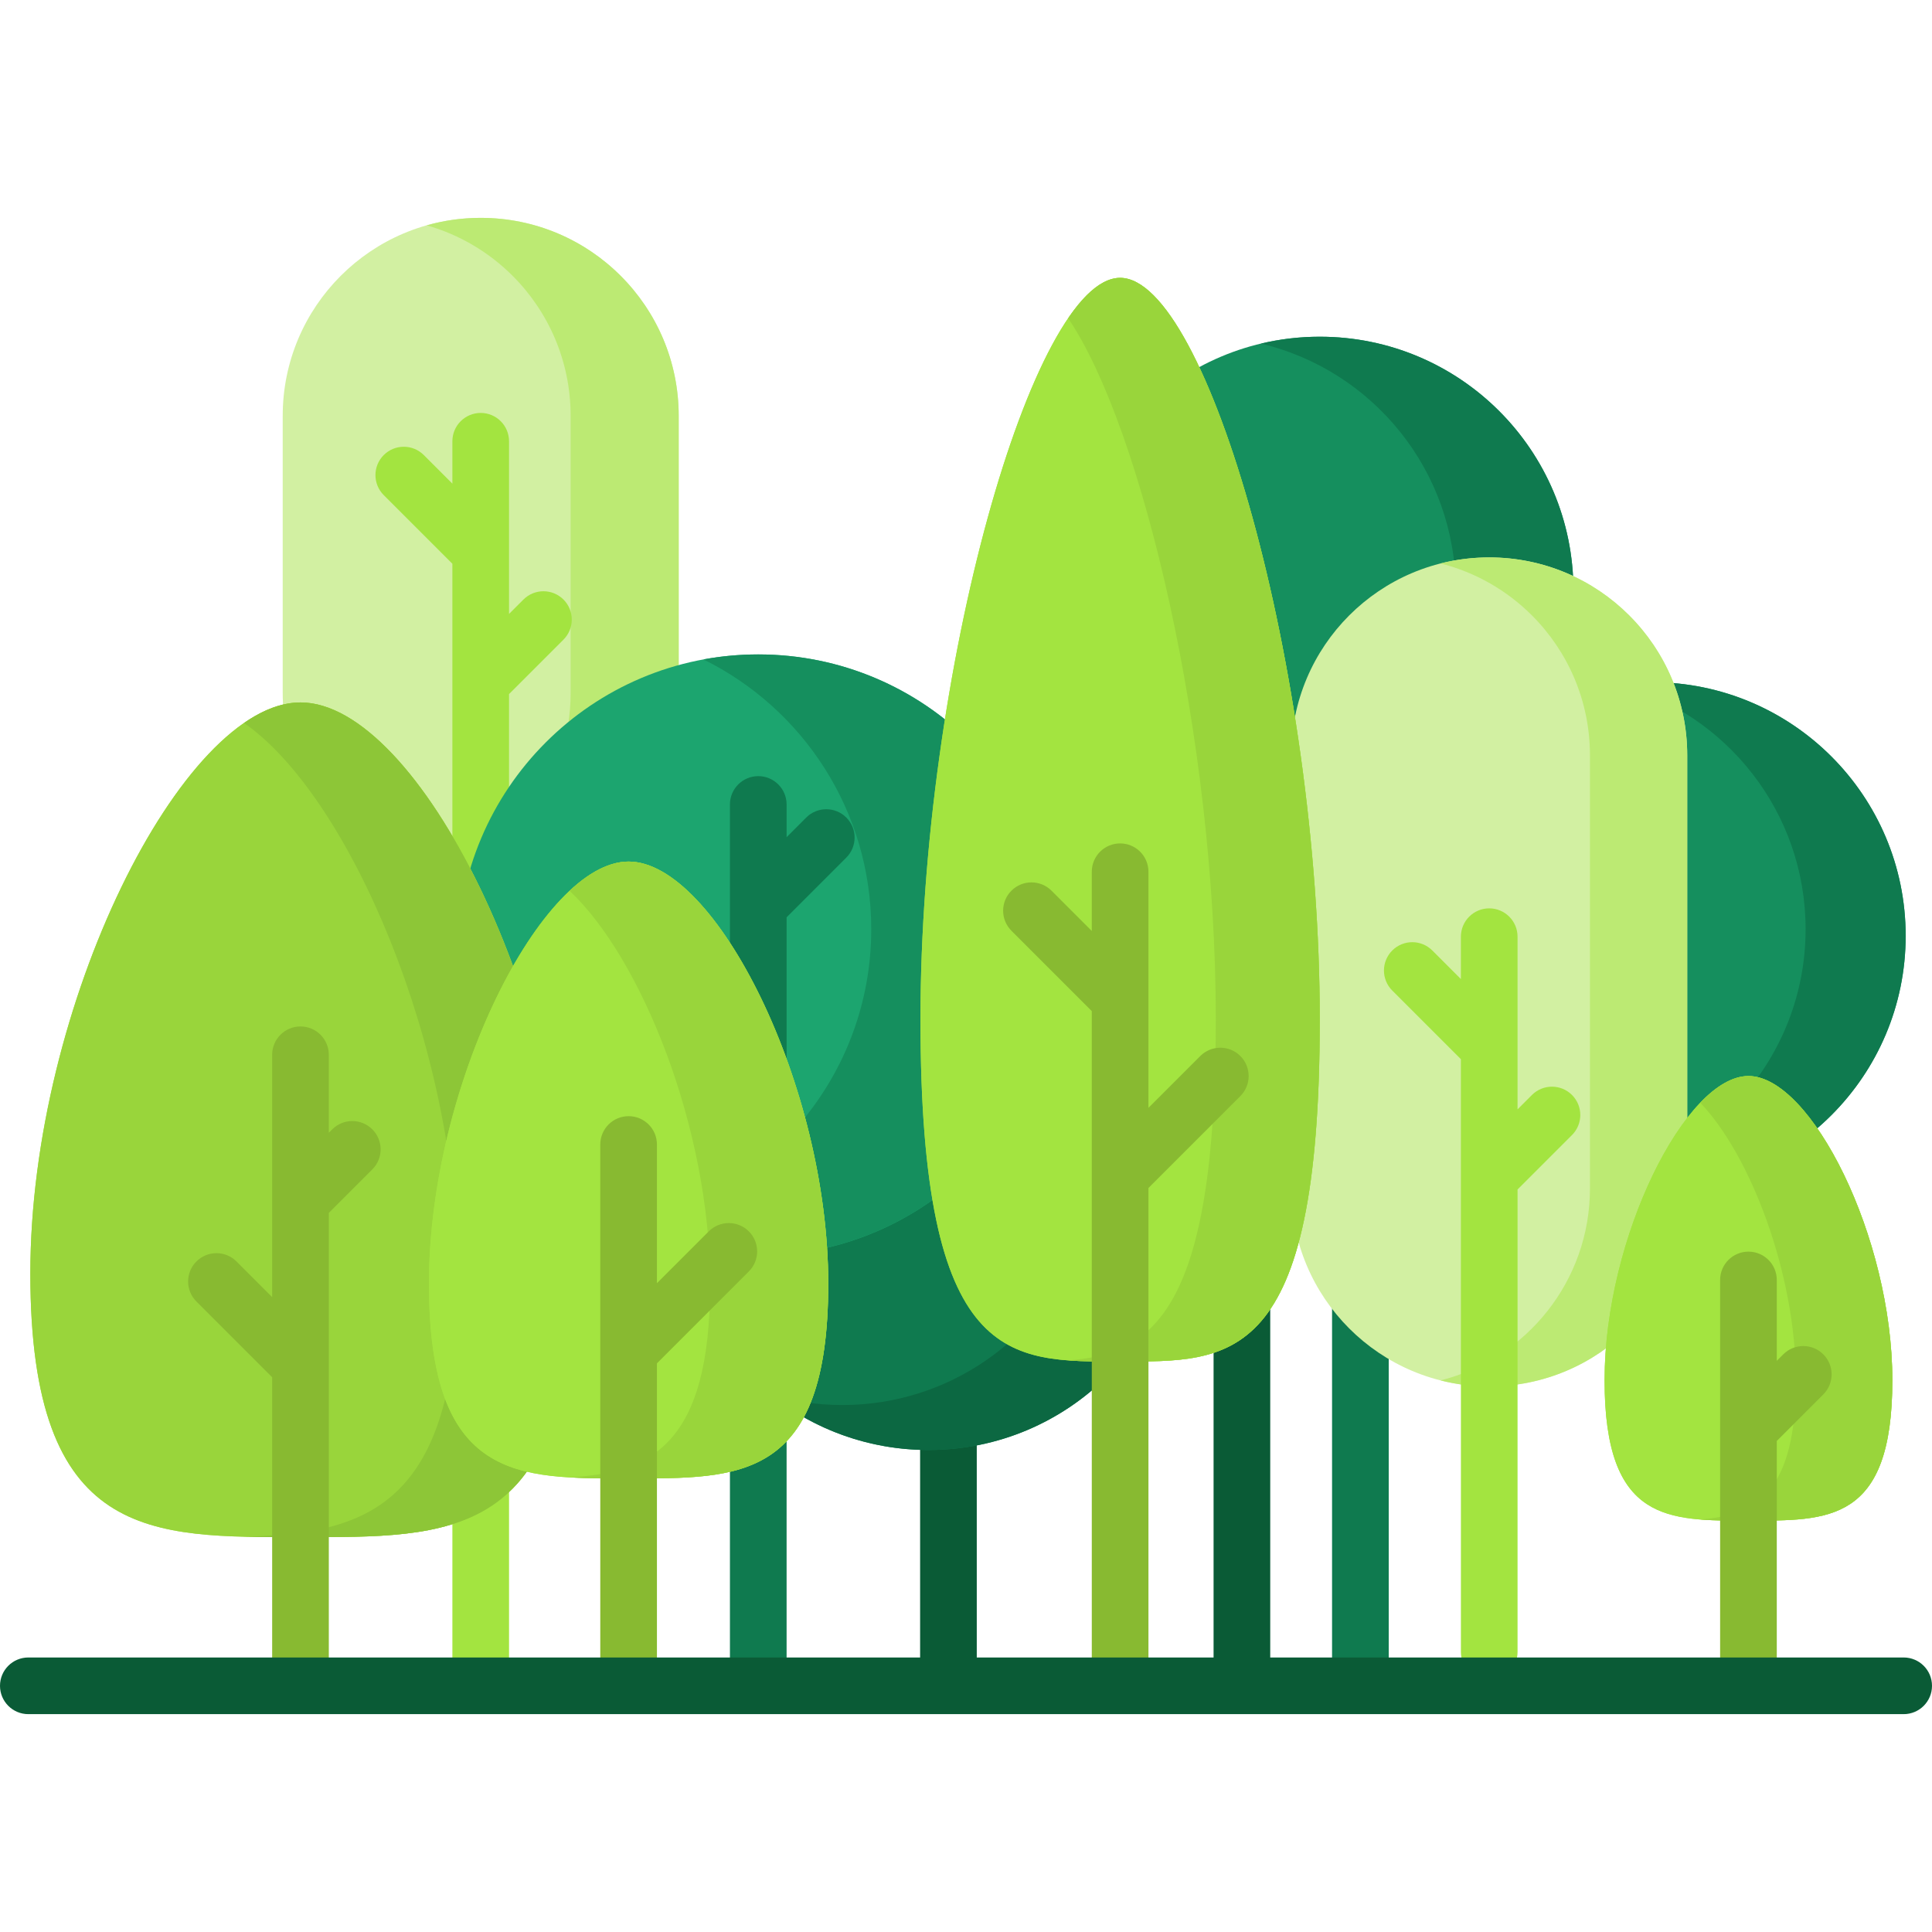
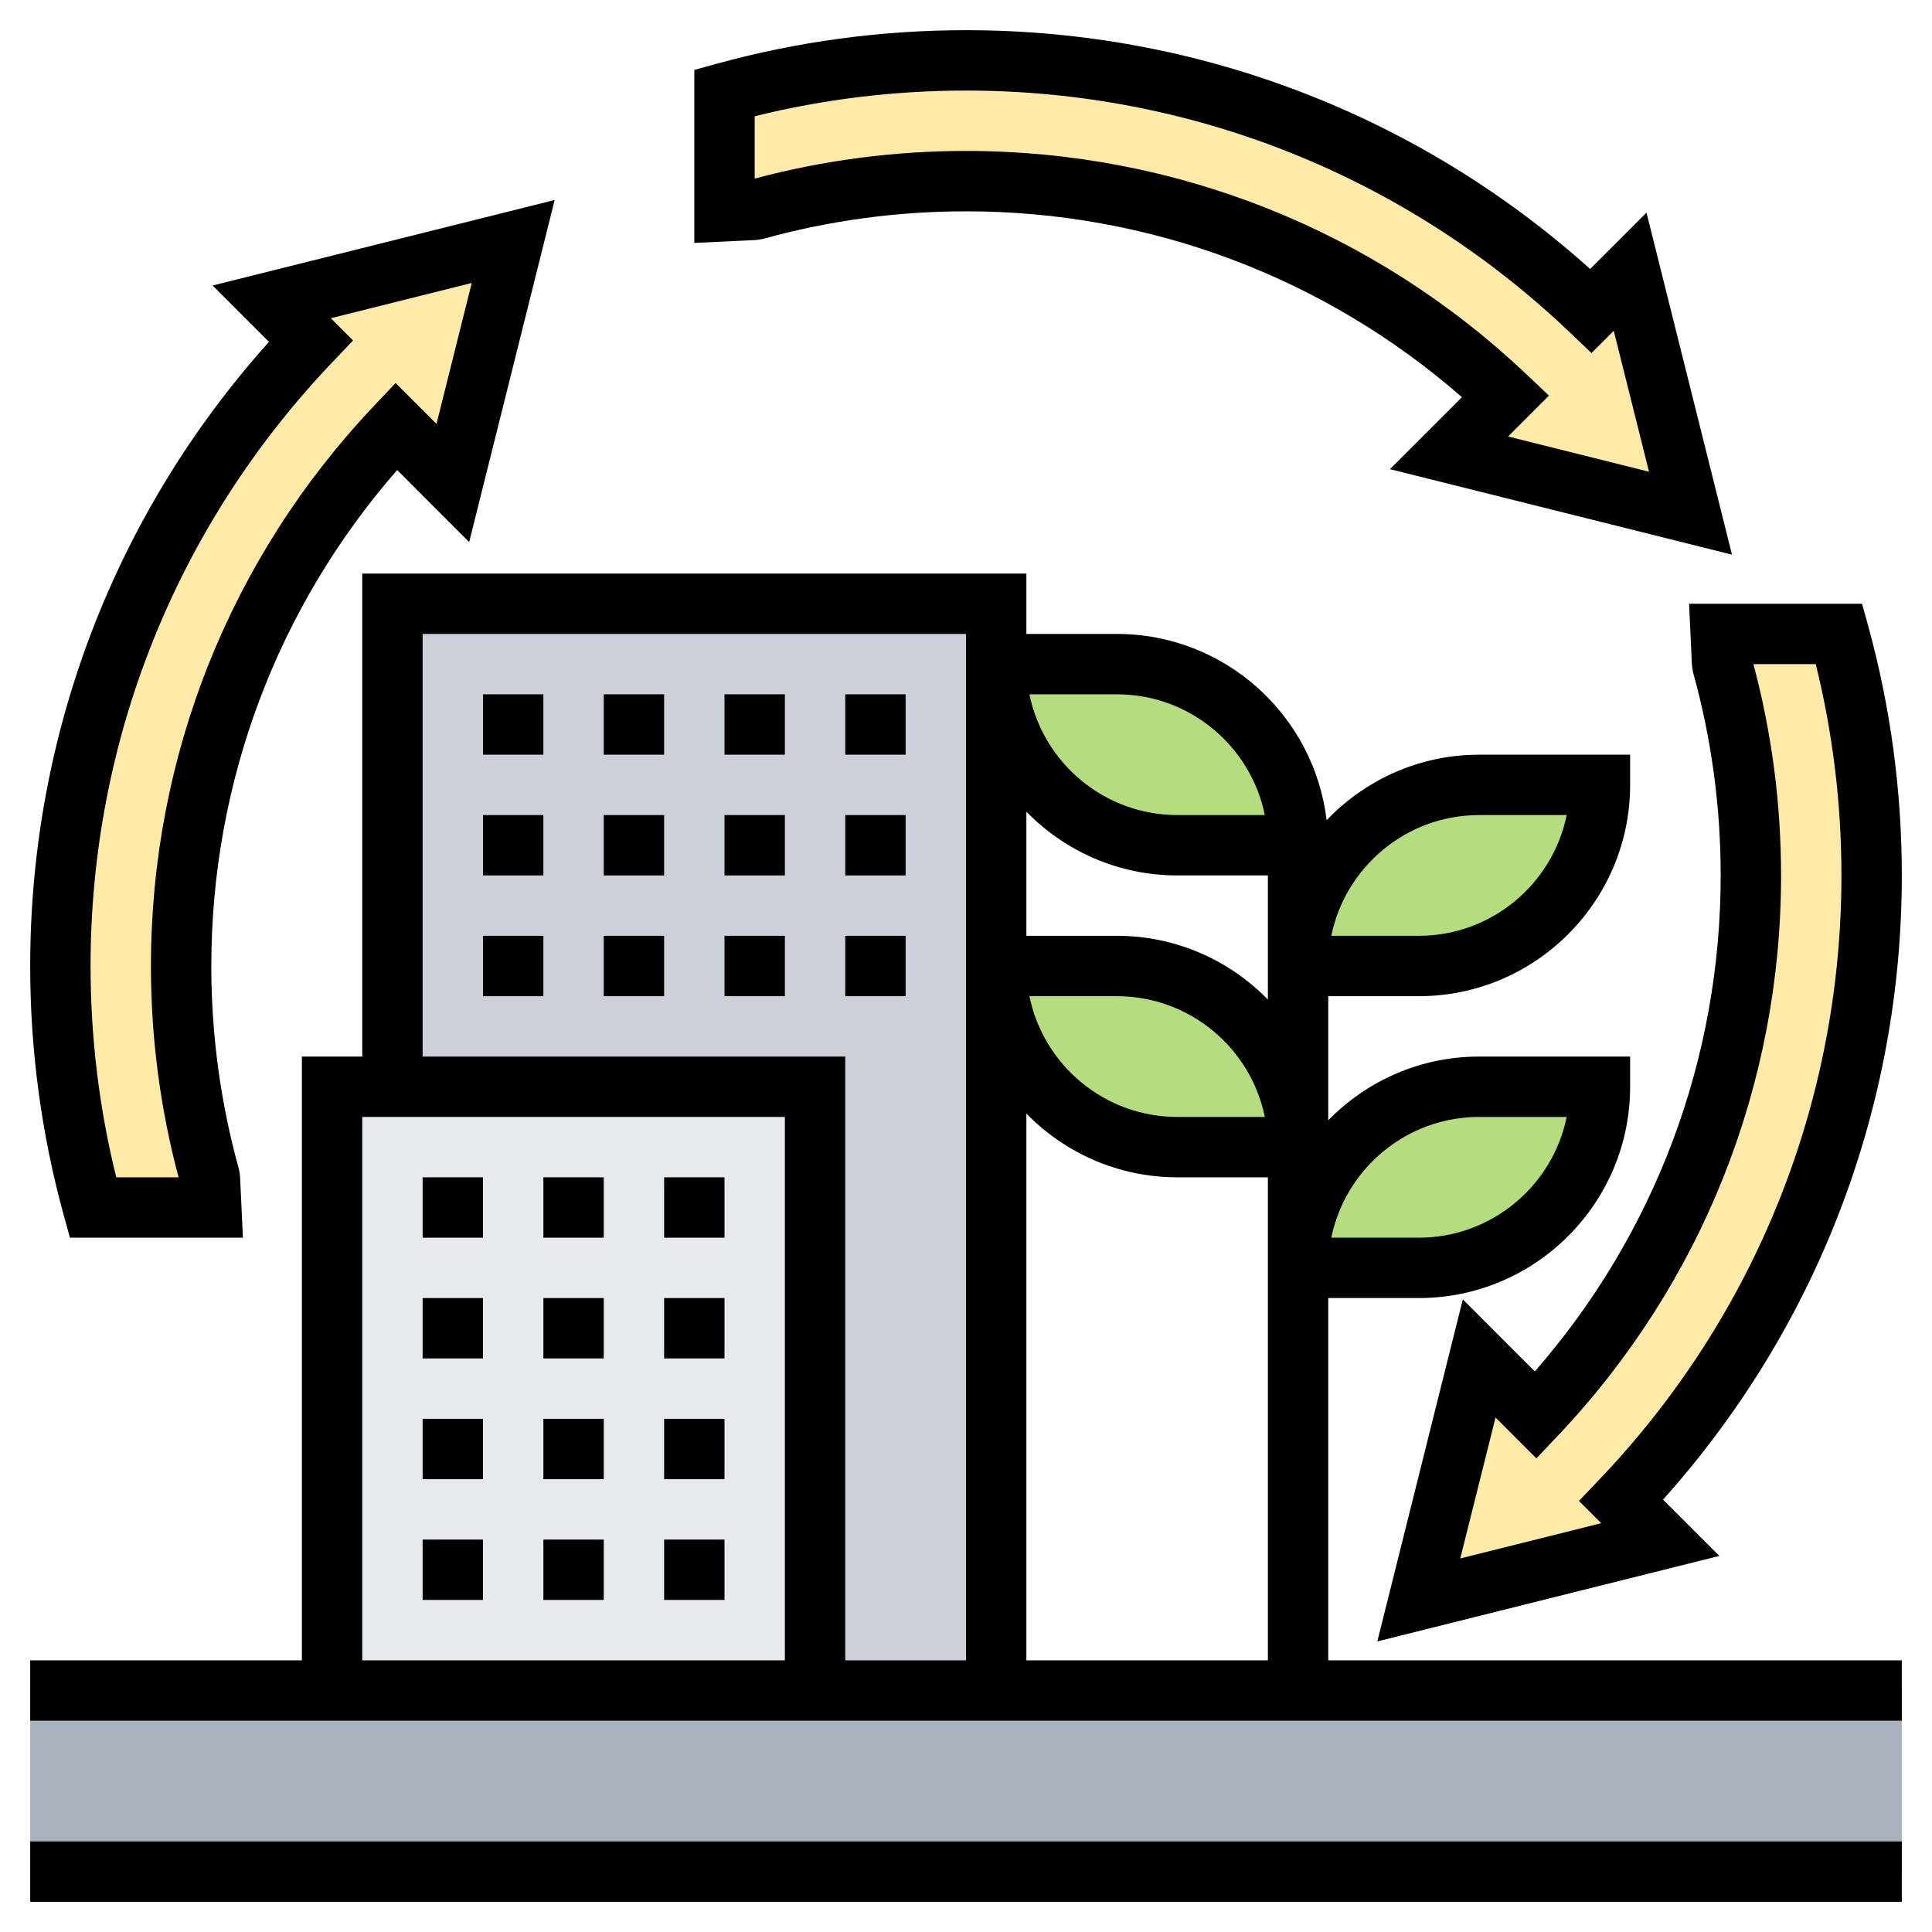
- <svg xmlns="http://www.w3.org/2000/svg" id="Capa_1" enable-background="new 0 0 512 512" height="75" viewBox="0 0 512 512" width="75">
+ <svg xmlns="http://www.w3.org/2000/svg" id="Layer_5" enable-background="new 0 0 64 64" height="75" viewBox="0 0 64 64" width="75">
  <g>
    <g>
      <g>
-         <g>
-           <path d="m251.346 449.356c-4.146 0-7.508-3.361-7.508-7.508v-69.598c0-4.147 3.361-7.508 7.508-7.508s7.508 3.361 7.508 7.508v69.598c0 4.147-3.362 7.508-7.508 7.508z" fill="#0a5b36" />
-         </g>
-         <g>
-           <path d="m329.118 452.264c-4.147 0-7.508-3.361-7.508-7.508v-108.696c0-4.147 3.361-7.508 7.508-7.508s7.508 3.361 7.508 7.508v108.695c-.001 4.148-3.362 7.509-7.508 7.509z" fill="#0a5b36" />
-         </g>
-         <circle cx="246.069" cy="317.045" fill="#0f7a4f" r="67.218" />
-         <path d="m313.288 317.048c0 37.119-30.099 67.218-67.218 67.218-15.839 0-30.399-5.48-41.889-14.65 6.03 1.78 12.41 2.73 19.019 2.73 37.119 0 67.208-30.099 67.208-67.218 0-21.28-9.89-40.259-25.319-52.568 27.86 8.2 48.199 33.969 48.199 64.488z" fill="#0c6842" />
+         <path d="m1 56h62v6.006h-62z" fill="#aab2bd" />
+       </g>
+       <g>
+         <path d="m13 20v12 4h14v20h6v-24-10-2z" fill="#ccd1d9" />
+       </g>
+       <g>
+         <path d="m27 36v20h-16v-20h2z" fill="#e6e9ed" />
+       </g>
+       <g>
+         <path d="m60.92 21c.7 2.55 1.08 5.23 1.08 8 0 8.03-3.16 15.32-8.3 20.7l1.3 1.3-8 2 2-8 1.88 1.88c4.41-4.66 7.12-10.95 7.12-17.88 0-2.43-.33-4.77-.95-7l-.05-1z" fill="#ffeaa7" />
+       </g>
+       <g>
+         <path d="m54 9 2 8-8-2 1.88-1.88c-4.66-4.41-10.95-7.12-17.88-7.12-2.43 0-4.77.33-7 .95l-1 .05v-3.92c2.55-.7 5.23-1.08 8-1.08 8.03 0 15.32 3.16 20.7 8.3z" fill="#ffeaa7" />
+       </g>
+       <g>
+         <path d="m17 8-2 8-1.88-1.88c-4.41 4.66-7.12 10.95-7.12 17.88 0 2.43.33 4.77.95 7l.05 1h-3.92c-.7-2.55-1.08-5.23-1.08-8 0-8.03 3.16-15.32 8.3-20.7l-1.3-1.3z" fill="#ffeaa7" />
+       </g>
+       <g>
+         <path d="m49 36h4c0 3.31-2.69 6-6 6h-4c0-3.31 2.69-6 6-6z" fill="#b4dd7f" />
+       </g>
+       <g>
+         <path d="m49 26h4c0 3.31-2.69 6-6 6h-4c0-3.31 2.69-6 6-6z" fill="#b4dd7f" />
+       </g>
+       <g>
+         <path d="m37 32c3.31 0 6 2.69 6 6h-4c-3.31 0-6-2.69-6-6z" fill="#b4dd7f" />
+       </g>
+       <g>
+         <path d="m37 22c3.31 0 6 2.69 6 6h-4c-3.31 0-6-2.69-6-6z" fill="#b4dd7f" />
      </g>
    </g>
    <g>
-       <circle cx="349.753" cy="156.451" fill="#158f5e" r="67.218" />
-       <path d="m416.975 156.453c0 37.119-30.099 67.218-67.218 67.218-5.37 0-10.59-.63-15.589-1.82 29.599-7.04 51.618-33.649 51.618-65.398 0-31.759-22.019-58.368-51.618-65.398 5-1.19 10.22-1.82 15.589-1.82 37.119 0 67.218 30.089 67.218 67.218z" fill="#0f7a4f" />
-     </g>
-     <g>
-       <circle cx="437.805" cy="248.006" fill="#158f5e" r="67.218" />
-       <path d="m505.022 248.01c0 37.119-30.099 67.218-67.218 67.218-6.11 0-12.03-.82-17.659-2.35 32.939-4.34 58.358-32.519 58.358-66.638 0-31.009-20.999-57.118-49.558-64.868 2.9-.38 5.86-.58 8.86-.58 37.118 0 67.217 30.089 67.217 67.218z" fill="#0f7a4f" />
-     </g>
-     <g>
-       <g>
-         <path d="m360.518 449.356c-4.147 0-7.508-3.361-7.508-7.508v-100.249c0-4.147 3.361-7.508 7.508-7.508s7.508 3.361 7.508 7.508v100.249c0 4.147-3.361 7.508-7.508 7.508z" fill="#0f7a4f" />
-         <path d="m394.659 367.423c-28.979 0-52.471-23.492-52.471-52.471v-114.759c0-28.979 23.492-52.471 52.471-52.471 28.979 0 52.471 23.492 52.471 52.471v114.758c0 28.98-23.492 52.472-52.471 52.472z" fill="#d2f0a2" />
-         <path d="m447.134 200.191v114.756c0 28.979-23.499 52.478-52.478 52.478-4.45 0-8.77-.55-12.89-1.6 22.749-5.74 39.589-26.349 39.589-50.878v-114.756c0-14.49-5.87-27.609-15.37-37.099-6.58-6.58-14.899-11.42-24.219-13.77 4.12-1.05 8.44-1.6 12.89-1.6 14.49 0 27.609 5.87 37.109 15.37 9.499 9.49 15.369 22.61 15.369 37.099z" fill="#bcea73" />
-       </g>
-       <path d="m416.595 290.18c-2.933-2.931-7.686-2.931-10.618 0l-3.81 3.81v-16.401c0-.001 0-.003 0-.005v-29.351c0-4.147-3.361-7.508-7.508-7.508s-7.508 3.361-7.508 7.508v11.227l-7.571-7.572c-2.932-2.932-7.686-2.933-10.617-.001-2.933 2.932-2.933 7.686-.001 10.617l18.19 18.191v31.415.01 125.657c0 4.147 3.361 7.508 7.508 7.508s7.508-3.361 7.508-7.508v-122.551l14.428-14.428c2.93-2.932 2.93-7.685-.001-10.618z" fill="#a3e440" />
-     </g>
-     <g>
-       <g>
-         <path d="m127.393 236.129c-28.979 0-52.471-23.492-52.471-52.471v-73.452c0-28.979 23.492-52.471 52.471-52.471 28.979 0 52.471 23.492 52.471 52.471v73.452c.001 28.979-23.492 52.471-52.471 52.471z" fill="#d2f0a2" />
-         <path d="m179.863 110.204v73.458c0 28.979-23.489 52.469-52.468 52.469-4.96 0-9.77-.69-14.32-1.98 22.019-6.23 38.149-26.469 38.149-50.488v-73.458c0-14.49-5.87-27.609-15.369-37.099-6.24-6.25-14.05-10.92-22.779-13.389 4.55-1.29 9.36-1.98 14.32-1.98 14.49 0 27.609 5.87 37.099 15.369 9.498 9.489 15.368 22.609 15.368 37.098z" fill="#bcea73" />
-       </g>
-       <path d="m149.329 158.886c-2.932-2.931-7.686-2.931-10.617 0l-3.811 3.811v-16.402c0-.001 0-.003 0-.005v-29.35c0-4.147-3.361-7.508-7.508-7.508s-7.508 3.361-7.508 7.508v11.227l-7.572-7.573c-2.932-2.931-7.686-2.931-10.617 0-2.932 2.933-2.932 7.686 0 10.618l18.19 18.19v31.418.005 263.931c0 4.147 3.361 7.508 7.508 7.508s7.508-3.361 7.508-7.508v-260.823l14.428-14.428c2.931-2.933 2.931-7.686-.001-10.619z" fill="#a3e440" />
-     </g>
-     <g>
-       <circle cx="200.949" cy="253.095" fill="#1ca56f" r="79.666" />
-       <path d="m280.619 253.09c0 43.999-35.669 79.667-79.667 79.667-12.63 0-24.569-2.94-35.179-8.18 37.049-6.84 65.118-39.309 65.118-78.337 0-31.369-18.129-58.498-44.479-71.488 4.71-.87 9.57-1.32 14.54-1.32 43.998 0 79.667 35.669 79.667 79.658z" fill="#158f5e" />
-       <path d="m224.279 216.655c-2.932-2.931-7.686-2.932-10.617.001l-5.205 5.204v-8.667c0-4.147-3.361-7.508-7.508-7.508s-7.508 3.361-7.508 7.508v79.458c0 4.147 3.361 7.508 7.508 7.508s7.508-3.361 7.508-7.508v-49.557l15.822-15.823c2.932-2.931 2.932-7.683 0-10.616z" fill="#0f7a4f" />
-       <g>
-         <path d="m200.949 452.264c-4.146 0-7.508-3.361-7.508-7.508v-71.292c0-4.147 3.361-7.508 7.508-7.508s7.508 3.361 7.508 7.508v71.292c0 4.147-3.361 7.508-7.508 7.508z" fill="#0f7a4f" />
-       </g>
-     </g>
-     <g>
-       <path d="m349.753 270.126c0 92.327-23.688 90.68-52.909 90.68s-52.909 1.647-52.909-90.68 29.857-196.494 52.909-196.494 52.909 104.167 52.909 196.494z" fill="#a3e440" />
-       <path d="m349.753 270.126c0 92.327-23.688 90.68-52.909 90.68s-52.909 1.647-52.909-90.68 29.857-196.494 52.909-196.494 52.909 104.167 52.909 196.494z" fill="#a3e440" />
-       <path d="m349.748 270.124c0 92.332-23.682 90.681-52.904 90.681-4.759 0-9.381.046-13.774-.287 22.535-1.675 39.13-13.132 39.13-90.394 0-74.591-19.496-156.899-39.13-185.777 4.668-6.87 9.347-10.712 13.774-10.712 23.051.001 52.904 104.169 52.904 196.489z" fill="#99d53b" />
-       <path d="m328.708 279.854c-2.933-2.931-7.686-2.931-10.618 0l-13.738 13.738v-28.744c0-.003 0-.007 0-.01v-33.816c0-4.147-3.361-7.508-7.508-7.508s-7.508 3.361-7.508 7.508v15.695l-10.678-10.678c-2.933-2.931-7.686-2.931-10.618 0-2.932 2.933-2.932 7.686 0 10.618l21.296 21.296v43.76.01 130.125c0 4.147 3.361 7.508 7.508 7.508s7.508-3.361 7.508-7.508v-127.02l24.356-24.356c2.932-2.932 2.932-7.685 0-10.618z" fill="#88ba31" />
-     </g>
-     <g>
-       <path d="m8.038 337.498c0 71.114 32.054 69.845 71.594 69.845s71.594 1.269 71.594-69.845-40.401-151.346-71.594-151.346-71.594 80.232-71.594 151.346z" fill="#a3e440" />
-       <path d="m8.038 337.498c0 71.114 32.054 69.845 71.594 69.845s71.594 1.269 71.594-69.845-40.401-151.346-71.594-151.346-71.594 80.232-71.594 151.346z" fill="#99d53b" />
-       <path d="m151.223 337.497c0 71.118-32.049 69.848-71.588 69.848-5.14 0-10.14.02-14.969-.1 32.349-.79 56.618-7.87 56.618-69.748 0-60.098-28.849-126.706-56.618-145.895 5.09-3.53 10.14-5.45 14.969-5.45 31.19 0 71.588 80.228 71.588 151.345z" fill="#8dc637" />
-     </g>
-     <g>
-       <path d="m219.496 340.171c0 52.554-23.688 51.616-52.909 51.616s-52.909.938-52.909-51.616 29.857-111.846 52.909-111.846 52.909 59.292 52.909 111.846z" fill="#a3e440" />
-       <path d="m219.496 340.171c0 52.554-23.688 51.616-52.909 51.616s-52.909.938-52.909-51.616 29.857-111.846 52.909-111.846 52.909 59.292 52.909 111.846z" fill="#a3e440" />
-       <path d="m219.491 340.167c0 52.558-23.679 51.618-52.908 51.618-5.45 0-10.7.03-15.649-.26 21.579-1.25 37.259-8.6 37.259-51.358 0-41.109-18.269-86.337-37.259-104.097 5.28-4.94 10.63-7.75 15.649-7.75 23.059.001 52.908 59.299 52.908 111.847z" fill="#99d53b" />
-       <path d="m198.451 326.323c-2.931-2.931-7.685-2.931-10.617 0l-13.739 13.739v-36.756c0-4.147-3.361-7.508-7.508-7.508s-7.508 3.361-7.508 7.508v54.879.005 83.659c0 4.147 3.361 7.508 7.508 7.508s7.508-3.361 7.508-7.508v-80.552l24.356-24.356c2.932-2.932 2.932-7.685 0-10.618z" fill="#88ba31" />
-     </g>
-     <g>
-       <path d="m501.49 365.772c0 37.876-17.072 37.201-38.132 37.201s-38.132.676-38.132-37.201 21.518-80.609 38.132-80.609 38.132 42.733 38.132 80.609z" fill="#a3e440" />
-       <path d="m501.49 365.772c0 37.876-17.072 37.201-38.132 37.201s-38.132.676-38.132-37.201 21.518-80.609 38.132-80.609 38.132 42.733 38.132 80.609z" fill="#a3e440" />
-       <path d="m501.492 365.776c0 37.869-17.079 37.199-38.139 37.199-4.48 0-8.78.03-12.77-.29 14.78-1.17 25.349-7.1 25.349-36.909 0-28.549-12.22-59.848-25.349-73.548 4.28-4.48 8.67-7.07 12.77-7.07 16.62.001 38.139 42.739 38.139 80.618z" fill="#99d53b" />
-       <path d="m483.198 358.915c-2.931-2.931-7.685-2.932-10.617.001l-1.715 1.715v-21.427c0-4.147-3.361-7.508-7.508-7.508s-7.508 3.361-7.508 7.508v39.552.005 63.089c0 4.147 3.361 7.508 7.508 7.508s7.508-3.361 7.508-7.508v-59.982l12.333-12.334c2.931-2.933 2.931-7.687-.001-10.619z" fill="#88ba31" />
-     </g>
-     <path d="m98.668 309.904c2.932-2.933 2.932-7.686 0-10.618-2.932-2.931-7.686-2.931-10.617 0l-.911.911v-20.668c0-4.147-3.361-7.508-7.508-7.508s-7.508 3.361-7.508 7.508v64.223l-9.453-9.453c-2.932-2.931-7.686-2.931-10.617 0-2.932 2.933-2.932 7.686 0 10.618l20.071 20.07v76.862c0 4.147 3.361 7.508 7.508 7.508s7.508-3.361 7.508-7.508v-79.97c0-.001 0-.003 0-.005v-40.442z" fill="#88ba31" />
-     <g>
-       <g>
-         <path d="m504.492 454.266h-496.984c-4.146 0-7.508-3.361-7.508-7.508s3.361-7.508 7.508-7.508h496.984c4.147 0 7.508 3.361 7.508 7.508s-3.361 7.508-7.508 7.508z" fill="#0a5b36" />
-       </g>
+       <path d="m1 61h62v2h-62z" />
+       <path d="m25.269 7.916c2.18-.607 4.445-.916 6.731-.916 6.08 0 11.874 2.179 16.429 6.157l-2.385 2.385 11.33 2.832-2.832-11.33-1.866 1.866c-5.697-5.108-13.001-7.91-20.676-7.91-2.804 0-5.584.375-8.266 1.114l-.734.202v5.731l2.047-.096zm-.269-4.065c2.28-.565 4.632-.851 7-.851 7.484 0 14.592 2.849 20.013 8.021l.707.674.738-.738 1.168 4.67-4.67-1.168 1.354-1.354-.746-.706c-5.033-4.772-11.626-7.399-18.564-7.399-2.374 0-4.728.309-7 .916z" />
+       <path d="m2.114 40.266.202.734h5.731l-.096-2.047-.036-.222c-.606-2.18-.915-4.445-.915-6.731 0-6.079 2.179-11.874 6.157-16.43l2.385 2.386 2.832-11.33-11.33 2.832 1.866 1.866c-5.108 5.697-7.91 13.001-7.91 20.676 0 2.804.375 5.584 1.114 8.266zm8.907-28.279.674-.707-.738-.738 4.67-1.168-1.168 4.67-1.354-1.355-.706.746c-4.772 5.035-7.399 11.628-7.399 18.565 0 2.374.309 4.728.916 7h-2.065c-.565-2.28-.851-4.632-.851-7 0-7.484 2.849-14.592 8.021-20.013z" />
+       <path d="m56.048 22.047.036.222c.607 2.18.916 4.445.916 6.731 0 6.079-2.179 11.874-6.157 16.43l-2.385-2.386-2.832 11.33 11.33-2.832-1.866-1.866c5.108-5.697 7.91-13.001 7.91-20.676 0-2.804-.375-5.584-1.114-8.266l-.202-.734h-5.731zm4.101-.047c.565 2.28.851 4.632.851 7 0 7.484-2.849 14.592-8.021 20.013l-.674.707.738.738-4.67 1.168 1.168-4.67 1.354 1.355.706-.746c4.772-5.035 7.399-11.627 7.399-18.565 0-2.374-.309-4.728-.916-7z" />
+       <path d="m18 39h2v2h-2z" />
+       <path d="m22 39h2v2h-2z" />
+       <path d="m14 39h2v2h-2z" />
+       <path d="m18 43h2v2h-2z" />
+       <path d="m22 43h2v2h-2z" />
+       <path d="m14 43h2v2h-2z" />
+       <path d="m14 47h2v2h-2z" />
+       <path d="m22 47h2v2h-2z" />
+       <path d="m18 47h2v2h-2z" />
+       <path d="m22 51h2v2h-2z" />
+       <path d="m14 51h2v2h-2z" />
+       <path d="m18 51h2v2h-2z" />
+       <path d="m28 31h2v2h-2z" />
+       <path d="m16 31h2v2h-2z" />
+       <path d="m20 31h2v2h-2z" />
+       <path d="m24 31h2v2h-2z" />
+       <path d="m16 27h2v2h-2z" />
+       <path d="m28 27h2v2h-2z" />
+       <path d="m24 27h2v2h-2z" />
+       <path d="m20 27h2v2h-2z" />
+       <path d="m16 23h2v2h-2z" />
+       <path d="m28 23h2v2h-2z" />
+       <path d="m20 23h2v2h-2z" />
+       <path d="m24 23h2v2h-2z" />
+       <path d="m44 43h3c3.859 0 7-3.141 7-7v-1h-5c-1.958 0-3.728.81-5 2.111v-4.111h3c3.859 0 7-3.141 7-7v-1h-5c-1.987 0-3.778.836-5.054 2.17-.412-3.469-3.368-6.17-6.946-6.17h-3v-2h-22v16h-2v20h-9v2h62v-2h-19zm5-6h2.899c-.465 2.279-2.484 4-4.899 4h-2.899c.464-2.279 2.484-4 4.899-4zm0-10h2.899c-.465 2.279-2.484 4-4.899 4h-2.899c.464-2.279 2.484-4 4.899-4zm-7 28h-8v-18.111c1.272 1.301 3.042 2.111 5 2.111h3v3 1zm-7.899-22h2.899c2.415 0 4.435 1.721 4.899 4h-2.899c-2.415 0-4.435-1.721-4.899-4zm2.899-10c2.415 0 4.435 1.721 4.899 4h-2.899c-2.415 0-4.435-1.721-4.899-4zm2 6h3v3 1 .111c-1.272-1.301-3.042-2.111-5-2.111h-3v-4.111c1.272 1.301 3.042 2.111 5 2.111zm-25-8h18v1 9 1 23h-4v-20h-14zm-2 16h14v18h-14z" />
    </g>
  </g>
</svg>
